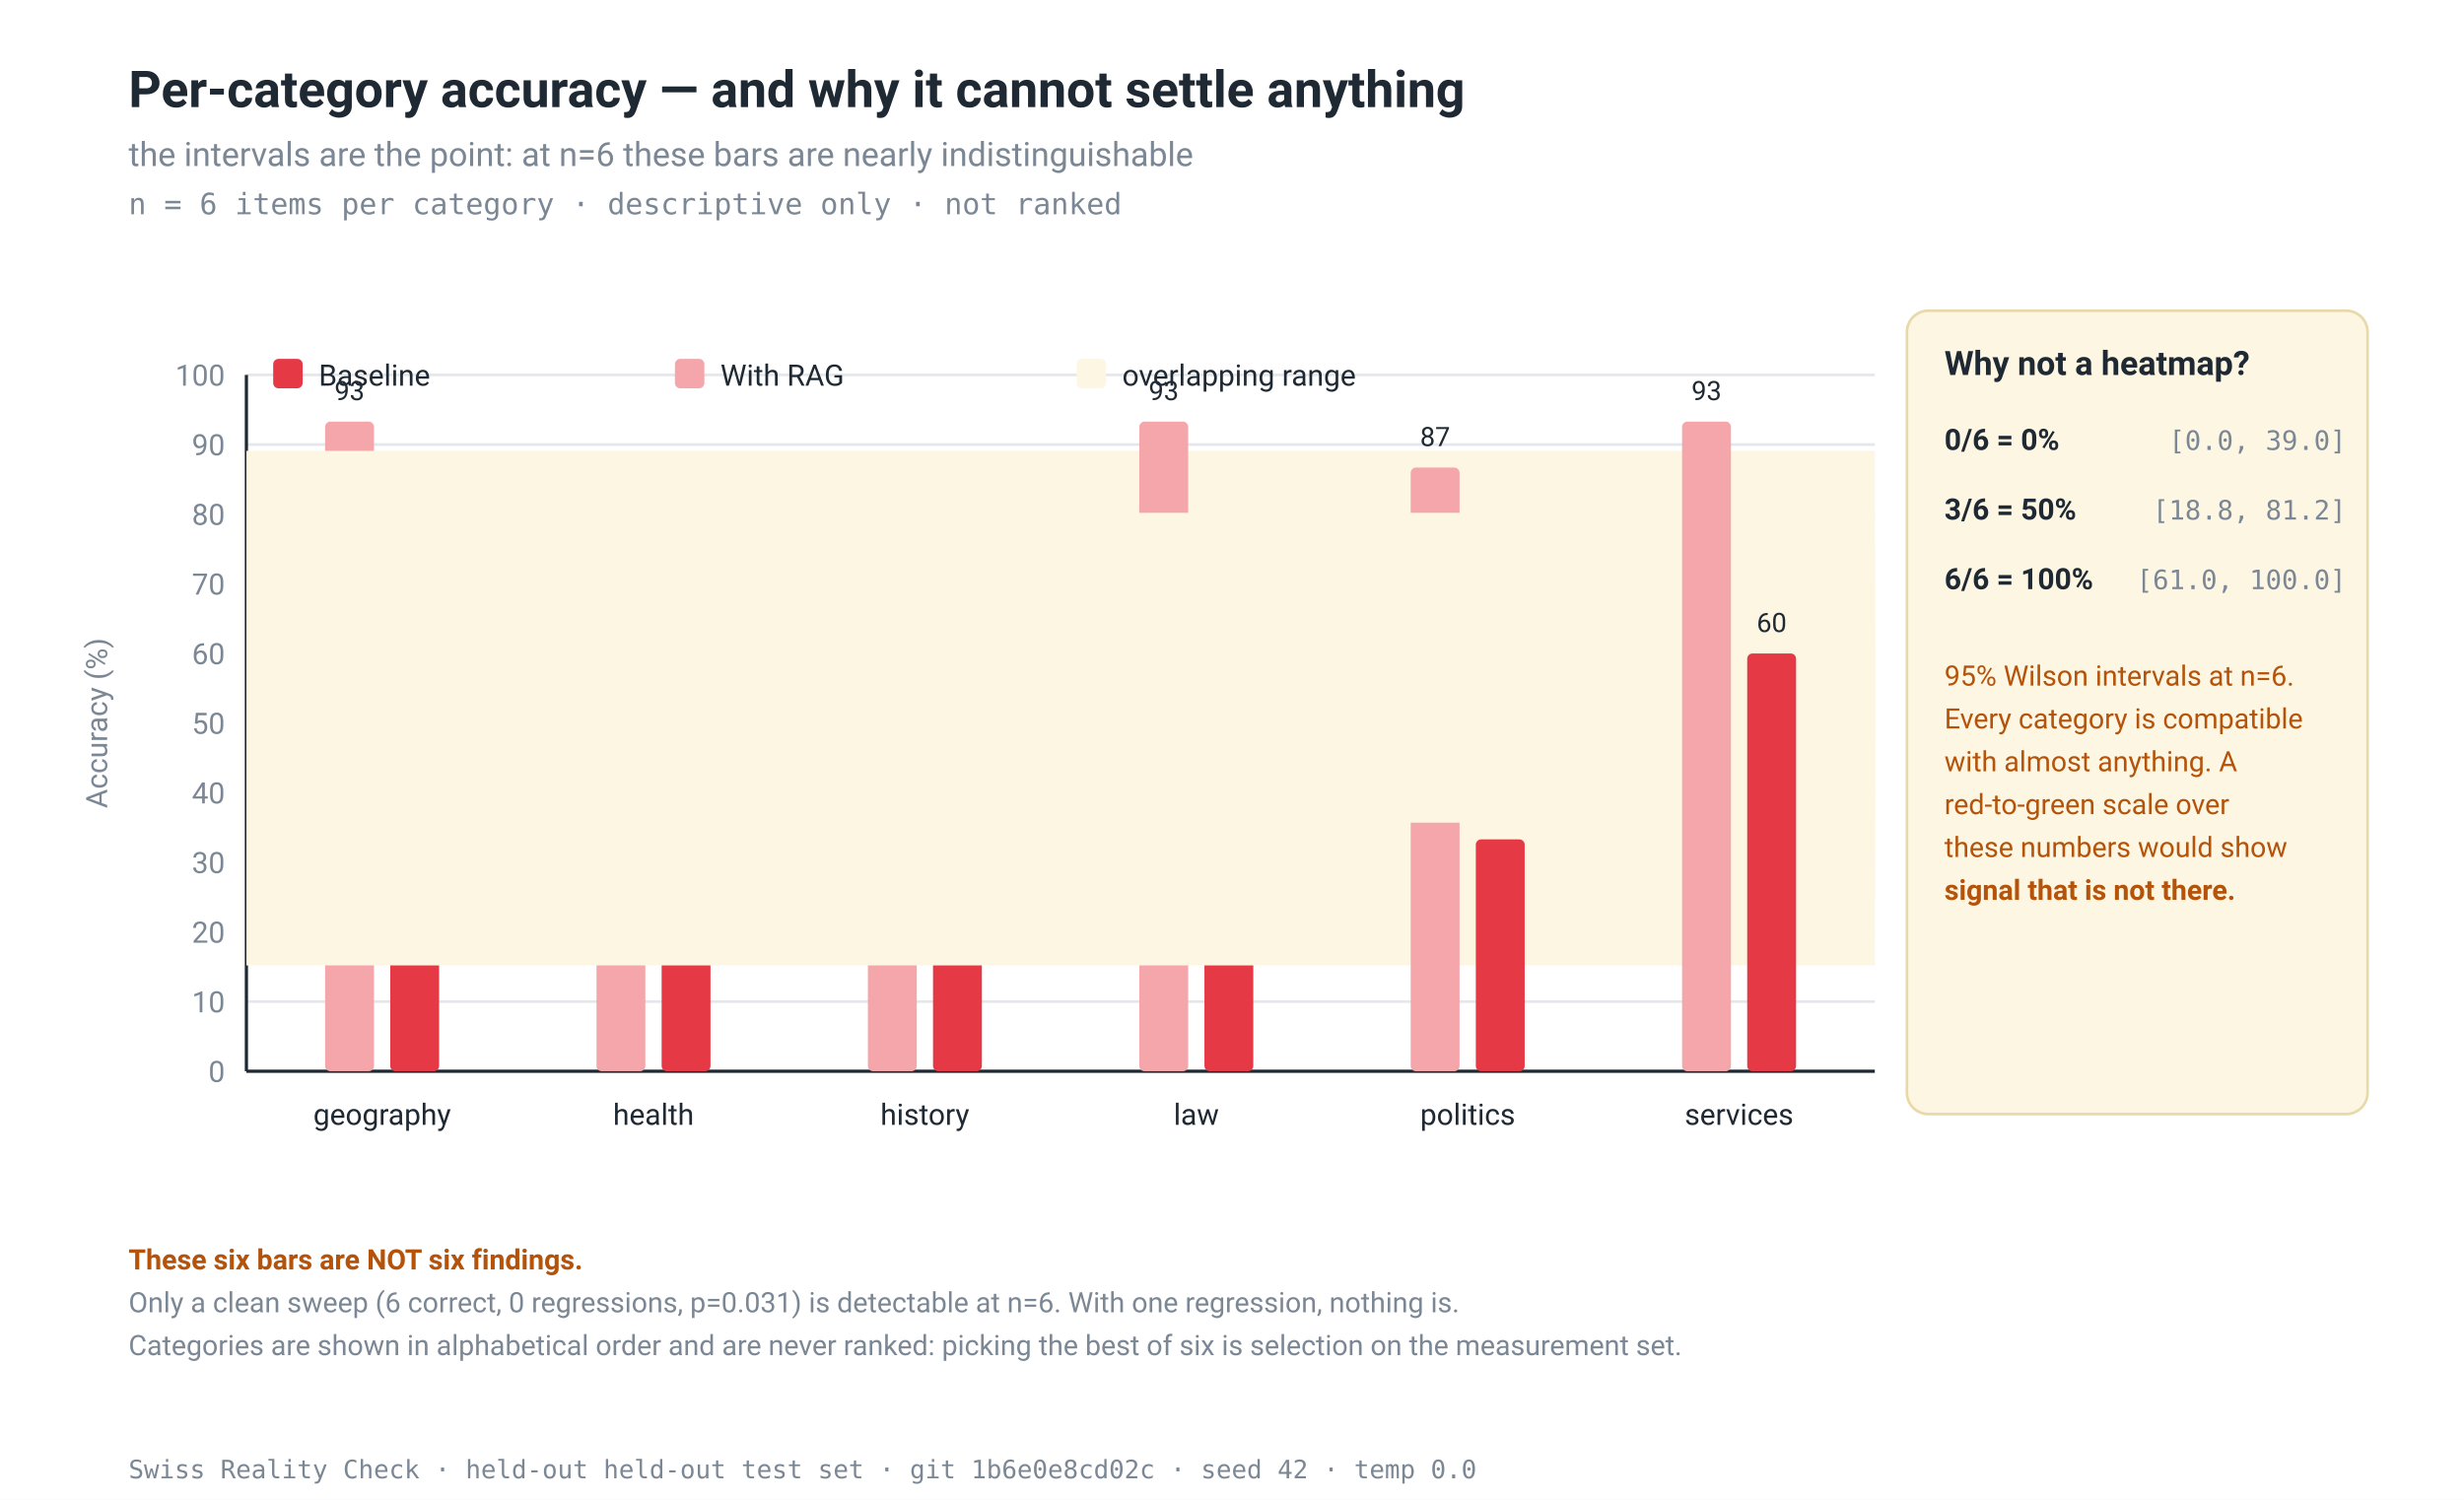
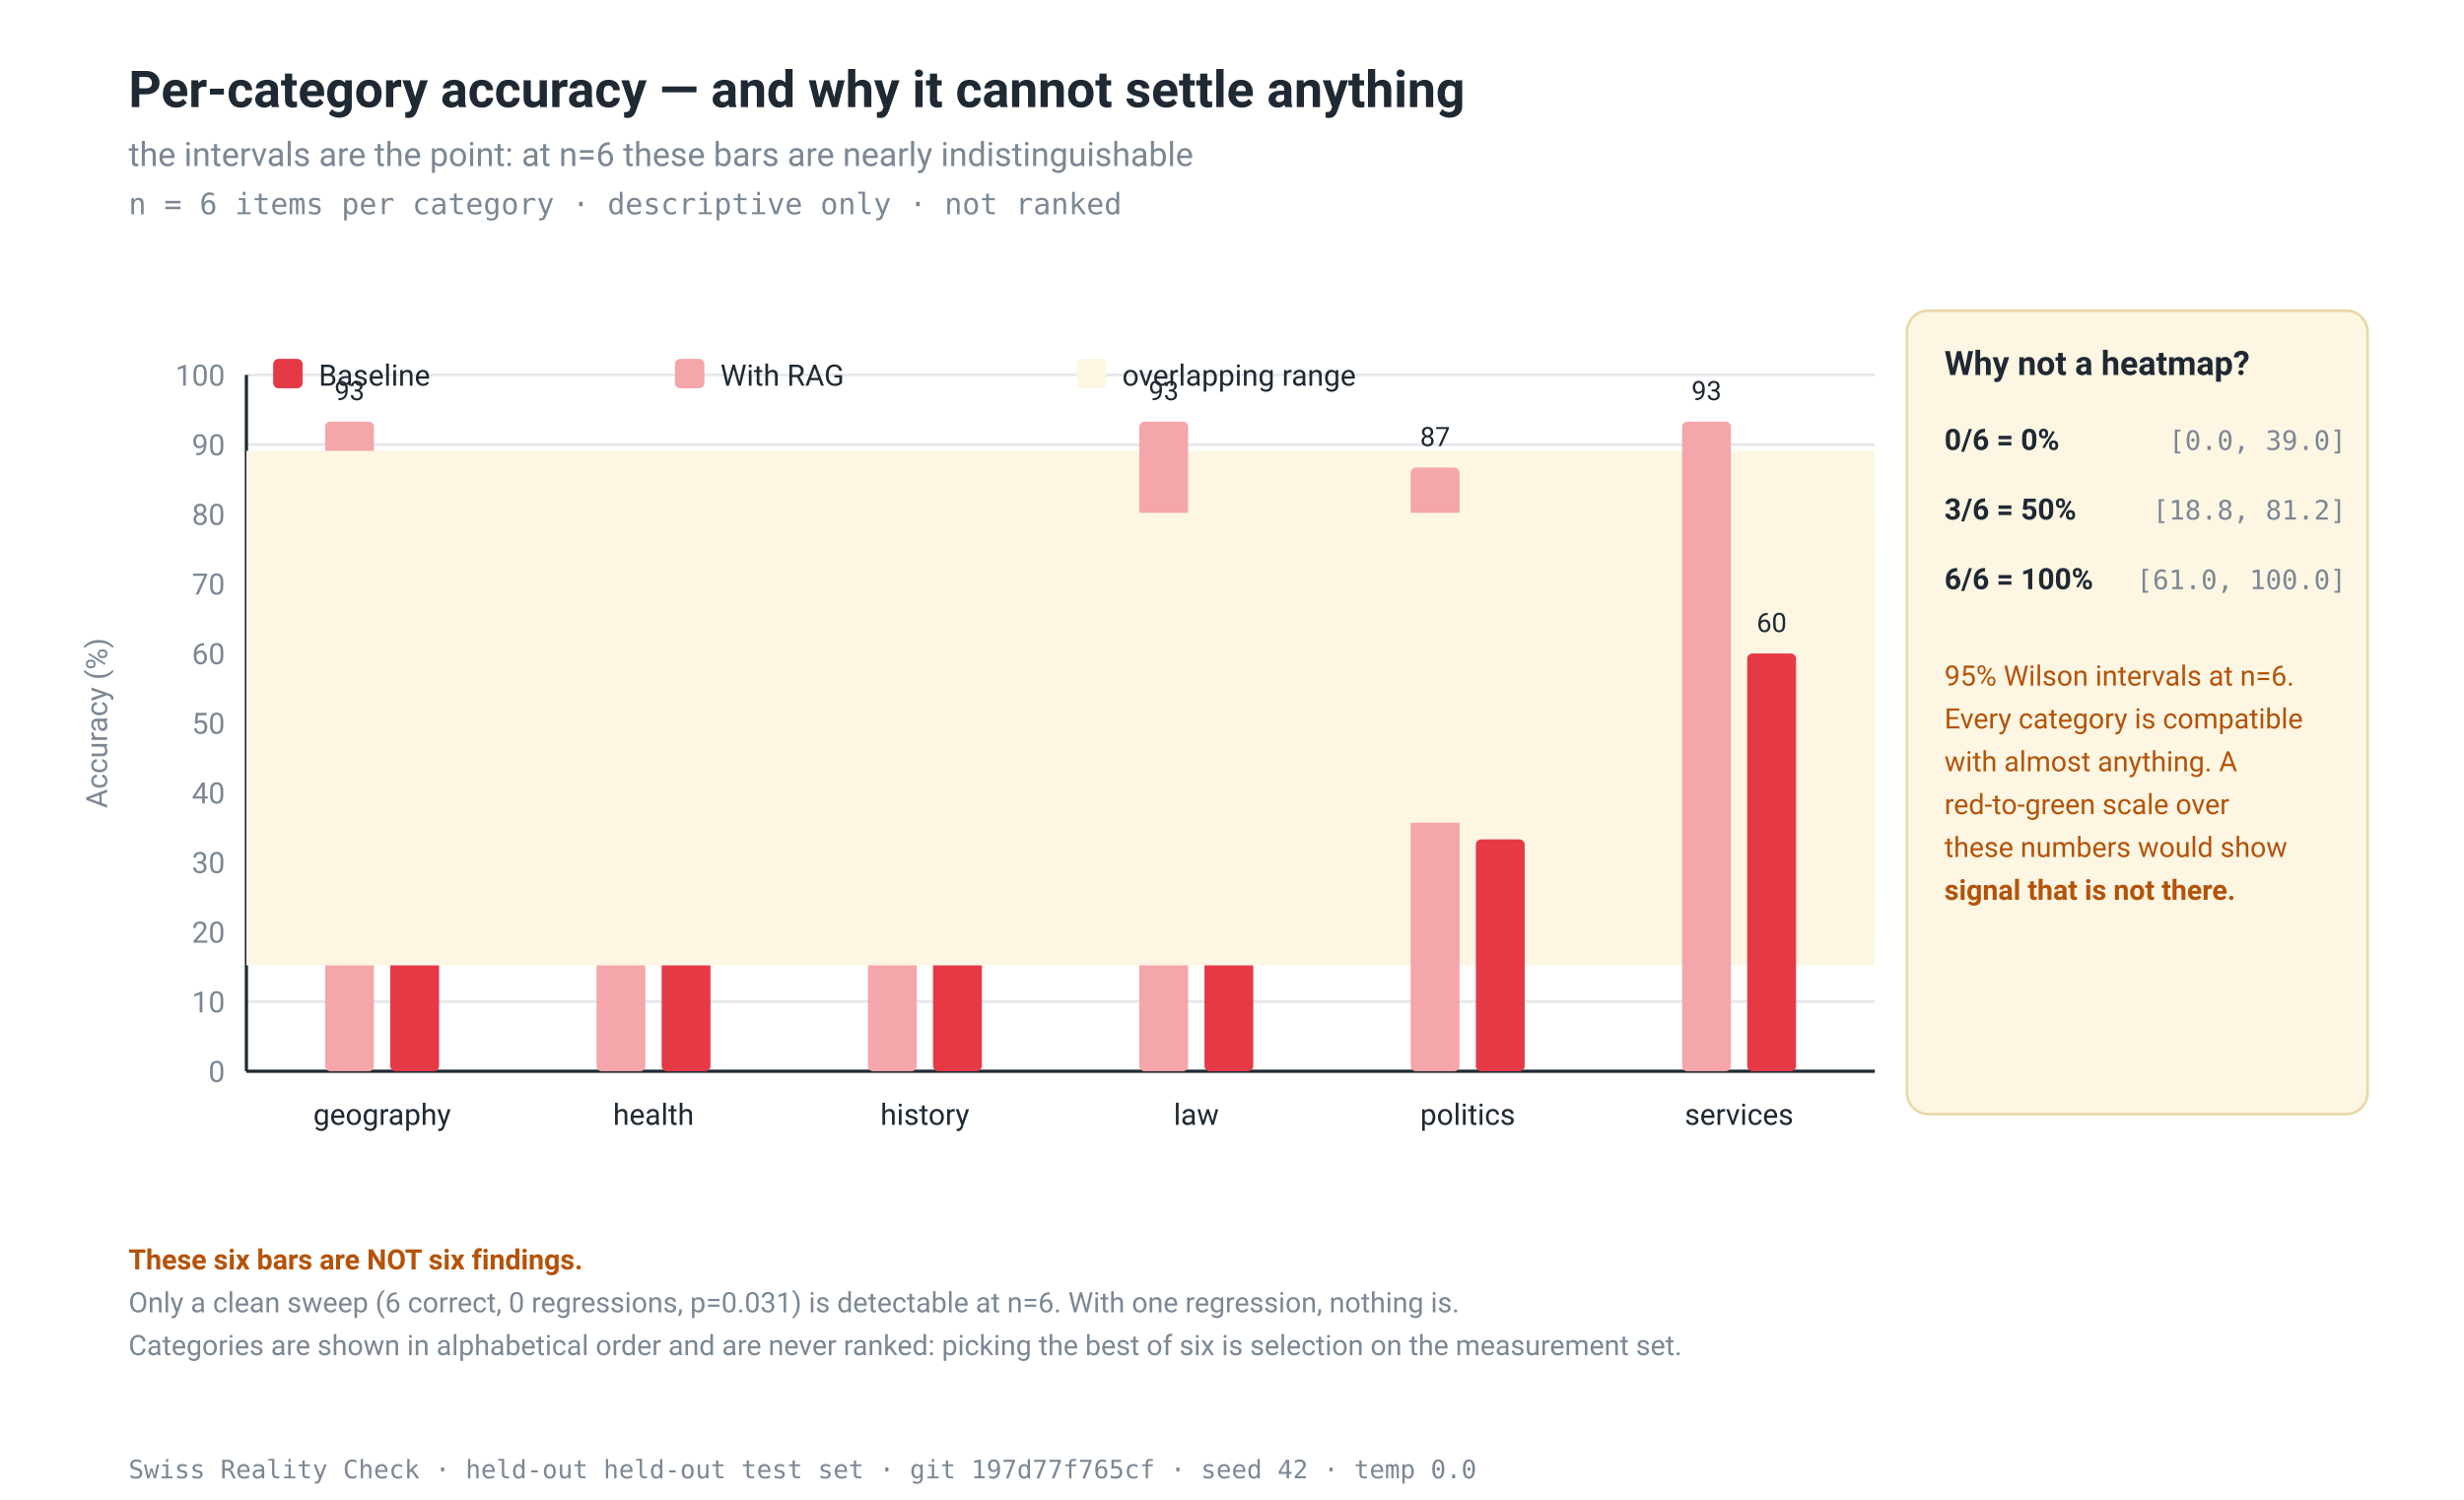
<svg xmlns="http://www.w3.org/2000/svg" width="920" height="560" viewBox="0 0 920 560" role="img" aria-labelledby="t" font-family="ui-sans-serif, -apple-system, 'Segoe UI', Roboto, 'Helvetica Neue', Arial, sans-serif">
  <rect width="920" height="560" fill="#FFFFFF" />
  <text x="48.00" y="40.00" font-family="ui-sans-serif, -apple-system, 'Segoe UI', Roboto, 'Helvetica Neue', Arial, sans-serif" font-size="19" fill="#1F2933" font-weight="bold" text-anchor="start" opacity="1.0" font-style="">Per-category accuracy — and why it cannot settle anything</text>
  <text x="48.00" y="62.00" font-family="ui-sans-serif, -apple-system, 'Segoe UI', Roboto, 'Helvetica Neue', Arial, sans-serif" font-size="12.5" fill="#7B8794" font-weight="normal" text-anchor="start" opacity="1.0" font-style="">the intervals are the point: at n=6 these bars are nearly indistinguishable</text>
  <text x="48.00" y="80.00" font-family="ui-monospace, SFMono-Regular, Menlo, Consolas, monospace" font-size="11" fill="#7B8794" font-weight="normal" text-anchor="start" opacity="1.0" font-style="">n = 6 items per category · descriptive only · not ranked</text>
  <line x1="92.00" y1="400.00" x2="700.00" y2="400.00" stroke="#E4E7EB" stroke-width="1" stroke-linecap="butt" />
  <text x="84.00" y="404.00" font-family="ui-sans-serif, -apple-system, 'Segoe UI', Roboto, 'Helvetica Neue', Arial, sans-serif" font-size="11" fill="#7B8794" font-weight="normal" text-anchor="end" opacity="1.0" font-style="">0</text>
  <line x1="92.00" y1="374.00" x2="700.00" y2="374.00" stroke="#E4E7EB" stroke-width="1" stroke-linecap="butt" />
  <text x="84.00" y="378.00" font-family="ui-sans-serif, -apple-system, 'Segoe UI', Roboto, 'Helvetica Neue', Arial, sans-serif" font-size="11" fill="#7B8794" font-weight="normal" text-anchor="end" opacity="1.0" font-style="">10</text>
  <line x1="92.00" y1="348.00" x2="700.00" y2="348.00" stroke="#E4E7EB" stroke-width="1" stroke-linecap="butt" />
  <text x="84.00" y="352.00" font-family="ui-sans-serif, -apple-system, 'Segoe UI', Roboto, 'Helvetica Neue', Arial, sans-serif" font-size="11" fill="#7B8794" font-weight="normal" text-anchor="end" opacity="1.0" font-style="">20</text>
  <line x1="92.00" y1="322.00" x2="700.00" y2="322.00" stroke="#E4E7EB" stroke-width="1" stroke-linecap="butt" />
  <text x="84.00" y="326.00" font-family="ui-sans-serif, -apple-system, 'Segoe UI', Roboto, 'Helvetica Neue', Arial, sans-serif" font-size="11" fill="#7B8794" font-weight="normal" text-anchor="end" opacity="1.0" font-style="">30</text>
  <line x1="92.00" y1="296.00" x2="700.00" y2="296.00" stroke="#E4E7EB" stroke-width="1" stroke-linecap="butt" />
  <text x="84.00" y="300.00" font-family="ui-sans-serif, -apple-system, 'Segoe UI', Roboto, 'Helvetica Neue', Arial, sans-serif" font-size="11" fill="#7B8794" font-weight="normal" text-anchor="end" opacity="1.0" font-style="">40</text>
  <line x1="92.00" y1="270.00" x2="700.00" y2="270.00" stroke="#E4E7EB" stroke-width="1" stroke-linecap="butt" />
  <text x="84.00" y="274.00" font-family="ui-sans-serif, -apple-system, 'Segoe UI', Roboto, 'Helvetica Neue', Arial, sans-serif" font-size="11" fill="#7B8794" font-weight="normal" text-anchor="end" opacity="1.0" font-style="">50</text>
  <line x1="92.00" y1="244.00" x2="700.00" y2="244.00" stroke="#E4E7EB" stroke-width="1" stroke-linecap="butt" />
  <text x="84.00" y="248.00" font-family="ui-sans-serif, -apple-system, 'Segoe UI', Roboto, 'Helvetica Neue', Arial, sans-serif" font-size="11" fill="#7B8794" font-weight="normal" text-anchor="end" opacity="1.0" font-style="">60</text>
  <line x1="92.00" y1="218.00" x2="700.00" y2="218.00" stroke="#E4E7EB" stroke-width="1" stroke-linecap="butt" />
  <text x="84.00" y="222.00" font-family="ui-sans-serif, -apple-system, 'Segoe UI', Roboto, 'Helvetica Neue', Arial, sans-serif" font-size="11" fill="#7B8794" font-weight="normal" text-anchor="end" opacity="1.0" font-style="">70</text>
  <line x1="92.00" y1="192.00" x2="700.00" y2="192.00" stroke="#E4E7EB" stroke-width="1" stroke-linecap="butt" />
  <text x="84.00" y="196.00" font-family="ui-sans-serif, -apple-system, 'Segoe UI', Roboto, 'Helvetica Neue', Arial, sans-serif" font-size="11" fill="#7B8794" font-weight="normal" text-anchor="end" opacity="1.0" font-style="">80</text>
  <line x1="92.00" y1="166.00" x2="700.00" y2="166.00" stroke="#E4E7EB" stroke-width="1" stroke-linecap="butt" />
  <text x="84.00" y="170.00" font-family="ui-sans-serif, -apple-system, 'Segoe UI', Roboto, 'Helvetica Neue', Arial, sans-serif" font-size="11" fill="#7B8794" font-weight="normal" text-anchor="end" opacity="1.0" font-style="">90</text>
  <line x1="92.00" y1="140.00" x2="700.00" y2="140.00" stroke="#E4E7EB" stroke-width="1" stroke-linecap="butt" />
  <text x="84.00" y="144.00" font-family="ui-sans-serif, -apple-system, 'Segoe UI', Roboto, 'Helvetica Neue', Arial, sans-serif" font-size="11" fill="#7B8794" font-weight="normal" text-anchor="end" opacity="1.0" font-style="">100</text>
  <line x1="92.00" y1="140.00" x2="92.00" y2="400.00" stroke="#1F2933" stroke-width="1.2" stroke-linecap="butt" />
  <line x1="92.00" y1="400.00" x2="700.00" y2="400.00" stroke="#1F2933" stroke-width="1.2" stroke-linecap="butt" />
  <text x="40.00" y="270.00" font-family="ui-sans-serif, -apple-system, 'Segoe UI', Roboto, 'Helvetica Neue', Arial, sans-serif" font-size="11" fill="#7B8794" font-weight="normal" text-anchor="middle" transform="rotate(-90 40.00 270.00)">Accuracy (%)</text>
  <line x1="92.00" y1="335.00" x2="700.00" y2="335.00" stroke="#B45309" stroke-width="1.4" stroke-linecap="butt" stroke-dasharray="4 3" />
  <text x="696.00" y="329.00" font-family="ui-sans-serif, -apple-system, 'Segoe UI', Roboto, 'Helvetica Neue', Arial, sans-serif" font-size="11" fill="#B45309" font-weight="bold" text-anchor="end" opacity="1.0" font-style="">chance (25%)</text>
  <rect x="102.00" y="134.00" width="11.00" height="11.00" rx="2" fill="#E63946" stroke="none" stroke-width="1" opacity="1.0" />
  <text x="119.00" y="144.00" font-family="ui-sans-serif, -apple-system, 'Segoe UI', Roboto, 'Helvetica Neue', Arial, sans-serif" font-size="11" fill="#1F2933" font-weight="normal" text-anchor="start" opacity="1.0" font-style="">Baseline</text>
  <rect x="252.00" y="134.00" width="11.00" height="11.00" rx="2" fill="#F4A6AB" stroke="none" stroke-width="1" opacity="1.0" />
  <text x="269.00" y="144.00" font-family="ui-sans-serif, -apple-system, 'Segoe UI', Roboto, 'Helvetica Neue', Arial, sans-serif" font-size="11" fill="#1F2933" font-weight="normal" text-anchor="start" opacity="1.0" font-style="">With RAG</text>
  <rect x="402.00" y="134.00" width="11.00" height="11.00" rx="2" fill="#FDF6E3" stroke="none" stroke-width="1" opacity="1.0" />
  <text x="419.00" y="144.00" font-family="ui-sans-serif, -apple-system, 'Segoe UI', Roboto, 'Helvetica Neue', Arial, sans-serif" font-size="11" fill="#1F2933" font-weight="normal" text-anchor="start" opacity="1.0" font-style="">overlapping range</text>
  <rect x="92.00" y="218.26" width="608.00" height="117.26" rx="0" fill="#FDF6E3" stroke="none" stroke-width="1" opacity="1.0" />
  <rect x="121.39" y="157.42" width="18.24" height="242.58" rx="2" fill="#F4A6AB" stroke="none" stroke-width="1.4" opacity="1.0" />
  <rect x="145.71" y="278.58" width="18.24" height="121.42" rx="2" fill="#E63946" stroke="none" stroke-width="1.4" opacity="1.0" />
  <text x="130.51" y="149.42" font-family="ui-sans-serif, -apple-system, 'Segoe UI', Roboto, 'Helvetica Neue', Arial, sans-serif" font-size="10" fill="#1F2933" font-weight="normal" text-anchor="middle" opacity="1.0" font-style="">93</text>
  <text x="154.83" y="270.58" font-family="ui-sans-serif, -apple-system, 'Segoe UI', Roboto, 'Helvetica Neue', Arial, sans-serif" font-size="10" fill="#1F2933" font-weight="normal" text-anchor="middle" opacity="1.0" font-style="">47</text>
  <rect x="92.00" y="204.48" width="608.00" height="117.26" rx="0" fill="#FDF6E3" stroke="none" stroke-width="1" opacity="1.0" />
  <rect x="222.72" y="209.42" width="18.24" height="190.58" rx="2" fill="#F4A6AB" stroke="none" stroke-width="1.4" opacity="1.0" />
  <rect x="247.04" y="261.42" width="18.24" height="138.58" rx="2" fill="#E63946" stroke="none" stroke-width="1.4" opacity="1.0" />
  <text x="231.84" y="201.42" font-family="ui-sans-serif, -apple-system, 'Segoe UI', Roboto, 'Helvetica Neue', Arial, sans-serif" font-size="10" fill="#1F2933" font-weight="normal" text-anchor="middle" opacity="1.0" font-style="">73</text>
  <text x="256.16" y="253.42" font-family="ui-sans-serif, -apple-system, 'Segoe UI', Roboto, 'Helvetica Neue', Arial, sans-serif" font-size="10" fill="#1F2933" font-weight="normal" text-anchor="middle" opacity="1.0" font-style="">53</text>
  <rect x="92.00" y="232.82" width="608.00" height="115.70" rx="0" fill="#FDF6E3" stroke="none" stroke-width="1" opacity="1.0" />
  <rect x="324.05" y="192.00" width="18.24" height="208.00" rx="2" fill="#F4A6AB" stroke="none" stroke-width="1.4" opacity="1.0" />
  <rect x="348.37" y="296.00" width="18.24" height="104.00" rx="2" fill="#E63946" stroke="none" stroke-width="1.4" opacity="1.0" />
  <text x="333.17" y="184.00" font-family="ui-sans-serif, -apple-system, 'Segoe UI', Roboto, 'Helvetica Neue', Arial, sans-serif" font-size="10" fill="#1F2933" font-weight="normal" text-anchor="middle" opacity="1.0" font-style="">80</text>
  <text x="357.49" y="288.00" font-family="ui-sans-serif, -apple-system, 'Segoe UI', Roboto, 'Helvetica Neue', Arial, sans-serif" font-size="10" fill="#1F2933" font-weight="normal" text-anchor="middle" opacity="1.0" font-style="">40</text>
  <rect x="92.00" y="168.34" width="608.00" height="106.86" rx="0" fill="#FDF6E3" stroke="none" stroke-width="1" opacity="1.0" />
  <rect x="425.39" y="157.42" width="18.24" height="242.58" rx="2" fill="#F4A6AB" stroke="none" stroke-width="1.4" opacity="1.0" />
  <rect x="449.71" y="209.42" width="18.24" height="190.58" rx="2" fill="#E63946" stroke="none" stroke-width="1.4" opacity="1.0" />
  <text x="434.51" y="149.42" font-family="ui-sans-serif, -apple-system, 'Segoe UI', Roboto, 'Helvetica Neue', Arial, sans-serif" font-size="10" fill="#1F2933" font-weight="normal" text-anchor="middle" opacity="1.0" font-style="">93</text>
  <text x="458.83" y="201.42" font-family="ui-sans-serif, -apple-system, 'Segoe UI', Roboto, 'Helvetica Neue', Arial, sans-serif" font-size="10" fill="#1F2933" font-weight="normal" text-anchor="middle" opacity="1.0" font-style="">73</text>
  <rect x="92.00" y="248.42" width="608.00" height="112.06" rx="0" fill="#FDF6E3" stroke="none" stroke-width="1" opacity="1.0" />
  <rect x="526.72" y="174.58" width="18.24" height="225.42" rx="2" fill="#F4A6AB" stroke="none" stroke-width="1.4" opacity="1.0" />
  <rect x="551.04" y="313.42" width="18.24" height="86.58" rx="2" fill="#E63946" stroke="none" stroke-width="1.4" opacity="1.0" />
  <text x="535.84" y="166.58" font-family="ui-sans-serif, -apple-system, 'Segoe UI', Roboto, 'Helvetica Neue', Arial, sans-serif" font-size="10" fill="#1F2933" font-weight="normal" text-anchor="middle" opacity="1.0" font-style="">87</text>
  <text x="560.16" y="305.42" font-family="ui-sans-serif, -apple-system, 'Segoe UI', Roboto, 'Helvetica Neue', Arial, sans-serif" font-size="10" fill="#1F2933" font-weight="normal" text-anchor="middle" opacity="1.0" font-style="">33</text>
  <rect x="92.00" y="191.48" width="608.00" height="115.70" rx="0" fill="#FDF6E3" stroke="none" stroke-width="1" opacity="1.0" />
  <rect x="628.05" y="157.42" width="18.24" height="242.58" rx="2" fill="#F4A6AB" stroke="none" stroke-width="1.4" opacity="1.0" />
  <rect x="652.37" y="244.00" width="18.24" height="156.00" rx="2" fill="#E63946" stroke="none" stroke-width="1.4" opacity="1.0" />
  <text x="637.17" y="149.42" font-family="ui-sans-serif, -apple-system, 'Segoe UI', Roboto, 'Helvetica Neue', Arial, sans-serif" font-size="10" fill="#1F2933" font-weight="normal" text-anchor="middle" opacity="1.0" font-style="">93</text>
  <text x="661.49" y="236.00" font-family="ui-sans-serif, -apple-system, 'Segoe UI', Roboto, 'Helvetica Neue', Arial, sans-serif" font-size="10" fill="#1F2933" font-weight="normal" text-anchor="middle" opacity="1.0" font-style="">60</text>
  <text x="142.67" y="420.00" font-family="ui-sans-serif, -apple-system, 'Segoe UI', Roboto, 'Helvetica Neue', Arial, sans-serif" font-size="11" fill="#1F2933" font-weight="normal" text-anchor="middle" opacity="1.0" font-style="">geography</text>
  <text x="244.00" y="420.00" font-family="ui-sans-serif, -apple-system, 'Segoe UI', Roboto, 'Helvetica Neue', Arial, sans-serif" font-size="11" fill="#1F2933" font-weight="normal" text-anchor="middle" opacity="1.0" font-style="">health</text>
  <text x="345.33" y="420.00" font-family="ui-sans-serif, -apple-system, 'Segoe UI', Roboto, 'Helvetica Neue', Arial, sans-serif" font-size="11" fill="#1F2933" font-weight="normal" text-anchor="middle" opacity="1.0" font-style="">history</text>
  <text x="446.67" y="420.00" font-family="ui-sans-serif, -apple-system, 'Segoe UI', Roboto, 'Helvetica Neue', Arial, sans-serif" font-size="11" fill="#1F2933" font-weight="normal" text-anchor="middle" opacity="1.0" font-style="">law</text>
  <text x="548.00" y="420.00" font-family="ui-sans-serif, -apple-system, 'Segoe UI', Roboto, 'Helvetica Neue', Arial, sans-serif" font-size="11" fill="#1F2933" font-weight="normal" text-anchor="middle" opacity="1.0" font-style="">politics</text>
  <text x="649.33" y="420.00" font-family="ui-sans-serif, -apple-system, 'Segoe UI', Roboto, 'Helvetica Neue', Arial, sans-serif" font-size="11" fill="#1F2933" font-weight="normal" text-anchor="middle" opacity="1.0" font-style="">services</text>
  <rect x="712.00" y="116.00" width="172.00" height="300.00" rx="8" fill="#FDF6E3" stroke="#E8D9A8" stroke-width="1" opacity="1.0" />
  <text x="726.00" y="140.00" font-family="ui-sans-serif, -apple-system, 'Segoe UI', Roboto, 'Helvetica Neue', Arial, sans-serif" font-size="12.5" fill="#1F2933" font-weight="bold" text-anchor="start" opacity="1.0" font-style="">Why not a heatmap?</text>
  <text x="726.00" y="168.00" font-family="ui-sans-serif, -apple-system, 'Segoe UI', Roboto, 'Helvetica Neue', Arial, sans-serif" font-size="11" fill="#1F2933" font-weight="bold" text-anchor="start" opacity="1.0" font-style="">0/6 = 0%</text>
  <text x="876.00" y="168.00" font-family="ui-monospace, SFMono-Regular, Menlo, Consolas, monospace" font-size="10" fill="#7B8794" font-weight="normal" text-anchor="end" opacity="1.0" font-style="">[0.0, 39.0]</text>
  <text x="726.00" y="194.00" font-family="ui-sans-serif, -apple-system, 'Segoe UI', Roboto, 'Helvetica Neue', Arial, sans-serif" font-size="11" fill="#1F2933" font-weight="bold" text-anchor="start" opacity="1.0" font-style="">3/6 = 50%</text>
  <text x="876.00" y="194.00" font-family="ui-monospace, SFMono-Regular, Menlo, Consolas, monospace" font-size="10" fill="#7B8794" font-weight="normal" text-anchor="end" opacity="1.0" font-style="">[18.8, 81.2]</text>
  <text x="726.00" y="220.00" font-family="ui-sans-serif, -apple-system, 'Segoe UI', Roboto, 'Helvetica Neue', Arial, sans-serif" font-size="11" fill="#1F2933" font-weight="bold" text-anchor="start" opacity="1.0" font-style="">6/6 = 100%</text>
  <text x="876.00" y="220.00" font-family="ui-monospace, SFMono-Regular, Menlo, Consolas, monospace" font-size="10" fill="#7B8794" font-weight="normal" text-anchor="end" opacity="1.0" font-style="">[61.0, 100.0]</text>
  <text x="726.00" y="256.00" font-family="ui-sans-serif, -apple-system, 'Segoe UI', Roboto, 'Helvetica Neue', Arial, sans-serif" font-size="10.5" fill="#B45309" font-weight="normal" text-anchor="start" opacity="1.0" font-style="">95% Wilson intervals at n=6.</text>
  <text x="726.00" y="272.00" font-family="ui-sans-serif, -apple-system, 'Segoe UI', Roboto, 'Helvetica Neue', Arial, sans-serif" font-size="10.5" fill="#B45309" font-weight="normal" text-anchor="start" opacity="1.0" font-style="">Every category is compatible</text>
  <text x="726.00" y="288.00" font-family="ui-sans-serif, -apple-system, 'Segoe UI', Roboto, 'Helvetica Neue', Arial, sans-serif" font-size="10.5" fill="#B45309" font-weight="normal" text-anchor="start" opacity="1.0" font-style="">with almost anything. A</text>
  <text x="726.00" y="304.00" font-family="ui-sans-serif, -apple-system, 'Segoe UI', Roboto, 'Helvetica Neue', Arial, sans-serif" font-size="10.5" fill="#B45309" font-weight="normal" text-anchor="start" opacity="1.0" font-style="">red-to-green scale over</text>
  <text x="726.00" y="320.00" font-family="ui-sans-serif, -apple-system, 'Segoe UI', Roboto, 'Helvetica Neue', Arial, sans-serif" font-size="10.5" fill="#B45309" font-weight="normal" text-anchor="start" opacity="1.0" font-style="">these numbers would show</text>
  <text x="726.00" y="336.00" font-family="ui-sans-serif, -apple-system, 'Segoe UI', Roboto, 'Helvetica Neue', Arial, sans-serif" font-size="10.5" fill="#B45309" font-weight="bold" text-anchor="start" opacity="1.0" font-style="">signal that is not there.</text>
  <text x="48.00" y="474.00" font-family="ui-sans-serif, -apple-system, 'Segoe UI', Roboto, 'Helvetica Neue', Arial, sans-serif" font-size="10.5" fill="#B45309" font-weight="bold" text-anchor="start" opacity="1.0" font-style="">These six bars are NOT six findings.</text>
  <text x="48.00" y="490.00" font-family="ui-sans-serif, -apple-system, 'Segoe UI', Roboto, 'Helvetica Neue', Arial, sans-serif" font-size="10.5" fill="#7B8794" font-weight="normal" text-anchor="start" opacity="1.0" font-style="">Only a clean sweep (6 correct, 0 regressions, p=0.031) is detectable at n=6. With one regression, nothing is.</text>
  <text x="48.00" y="506.00" font-family="ui-sans-serif, -apple-system, 'Segoe UI', Roboto, 'Helvetica Neue', Arial, sans-serif" font-size="10.5" fill="#7B8794" font-weight="normal" text-anchor="start" opacity="1.0" font-style="">Categories are shown in alphabetical order and are never ranked: picking the best of six is selection on the measurement set.</text>
-   <text x="48.00" y="552.00" font-family="ui-monospace, SFMono-Regular, Menlo, Consolas, monospace" font-size="9.5" fill="#7B8794" font-weight="normal" text-anchor="start" opacity="1.0" font-style="">Swiss Reality Check · held-out held-out test set · git 1b6e0e8cd02c · seed 42 · temp 0.0</text>
+   <text x="48.00" y="552.00" font-family="ui-monospace, SFMono-Regular, Menlo, Consolas, monospace" font-size="9.5" fill="#7B8794" font-weight="normal" text-anchor="start" opacity="1.0" font-style="">Swiss Reality Check · held-out held-out test set · git 197d77f765cf · seed 42 · temp 0.0</text>
</svg>
